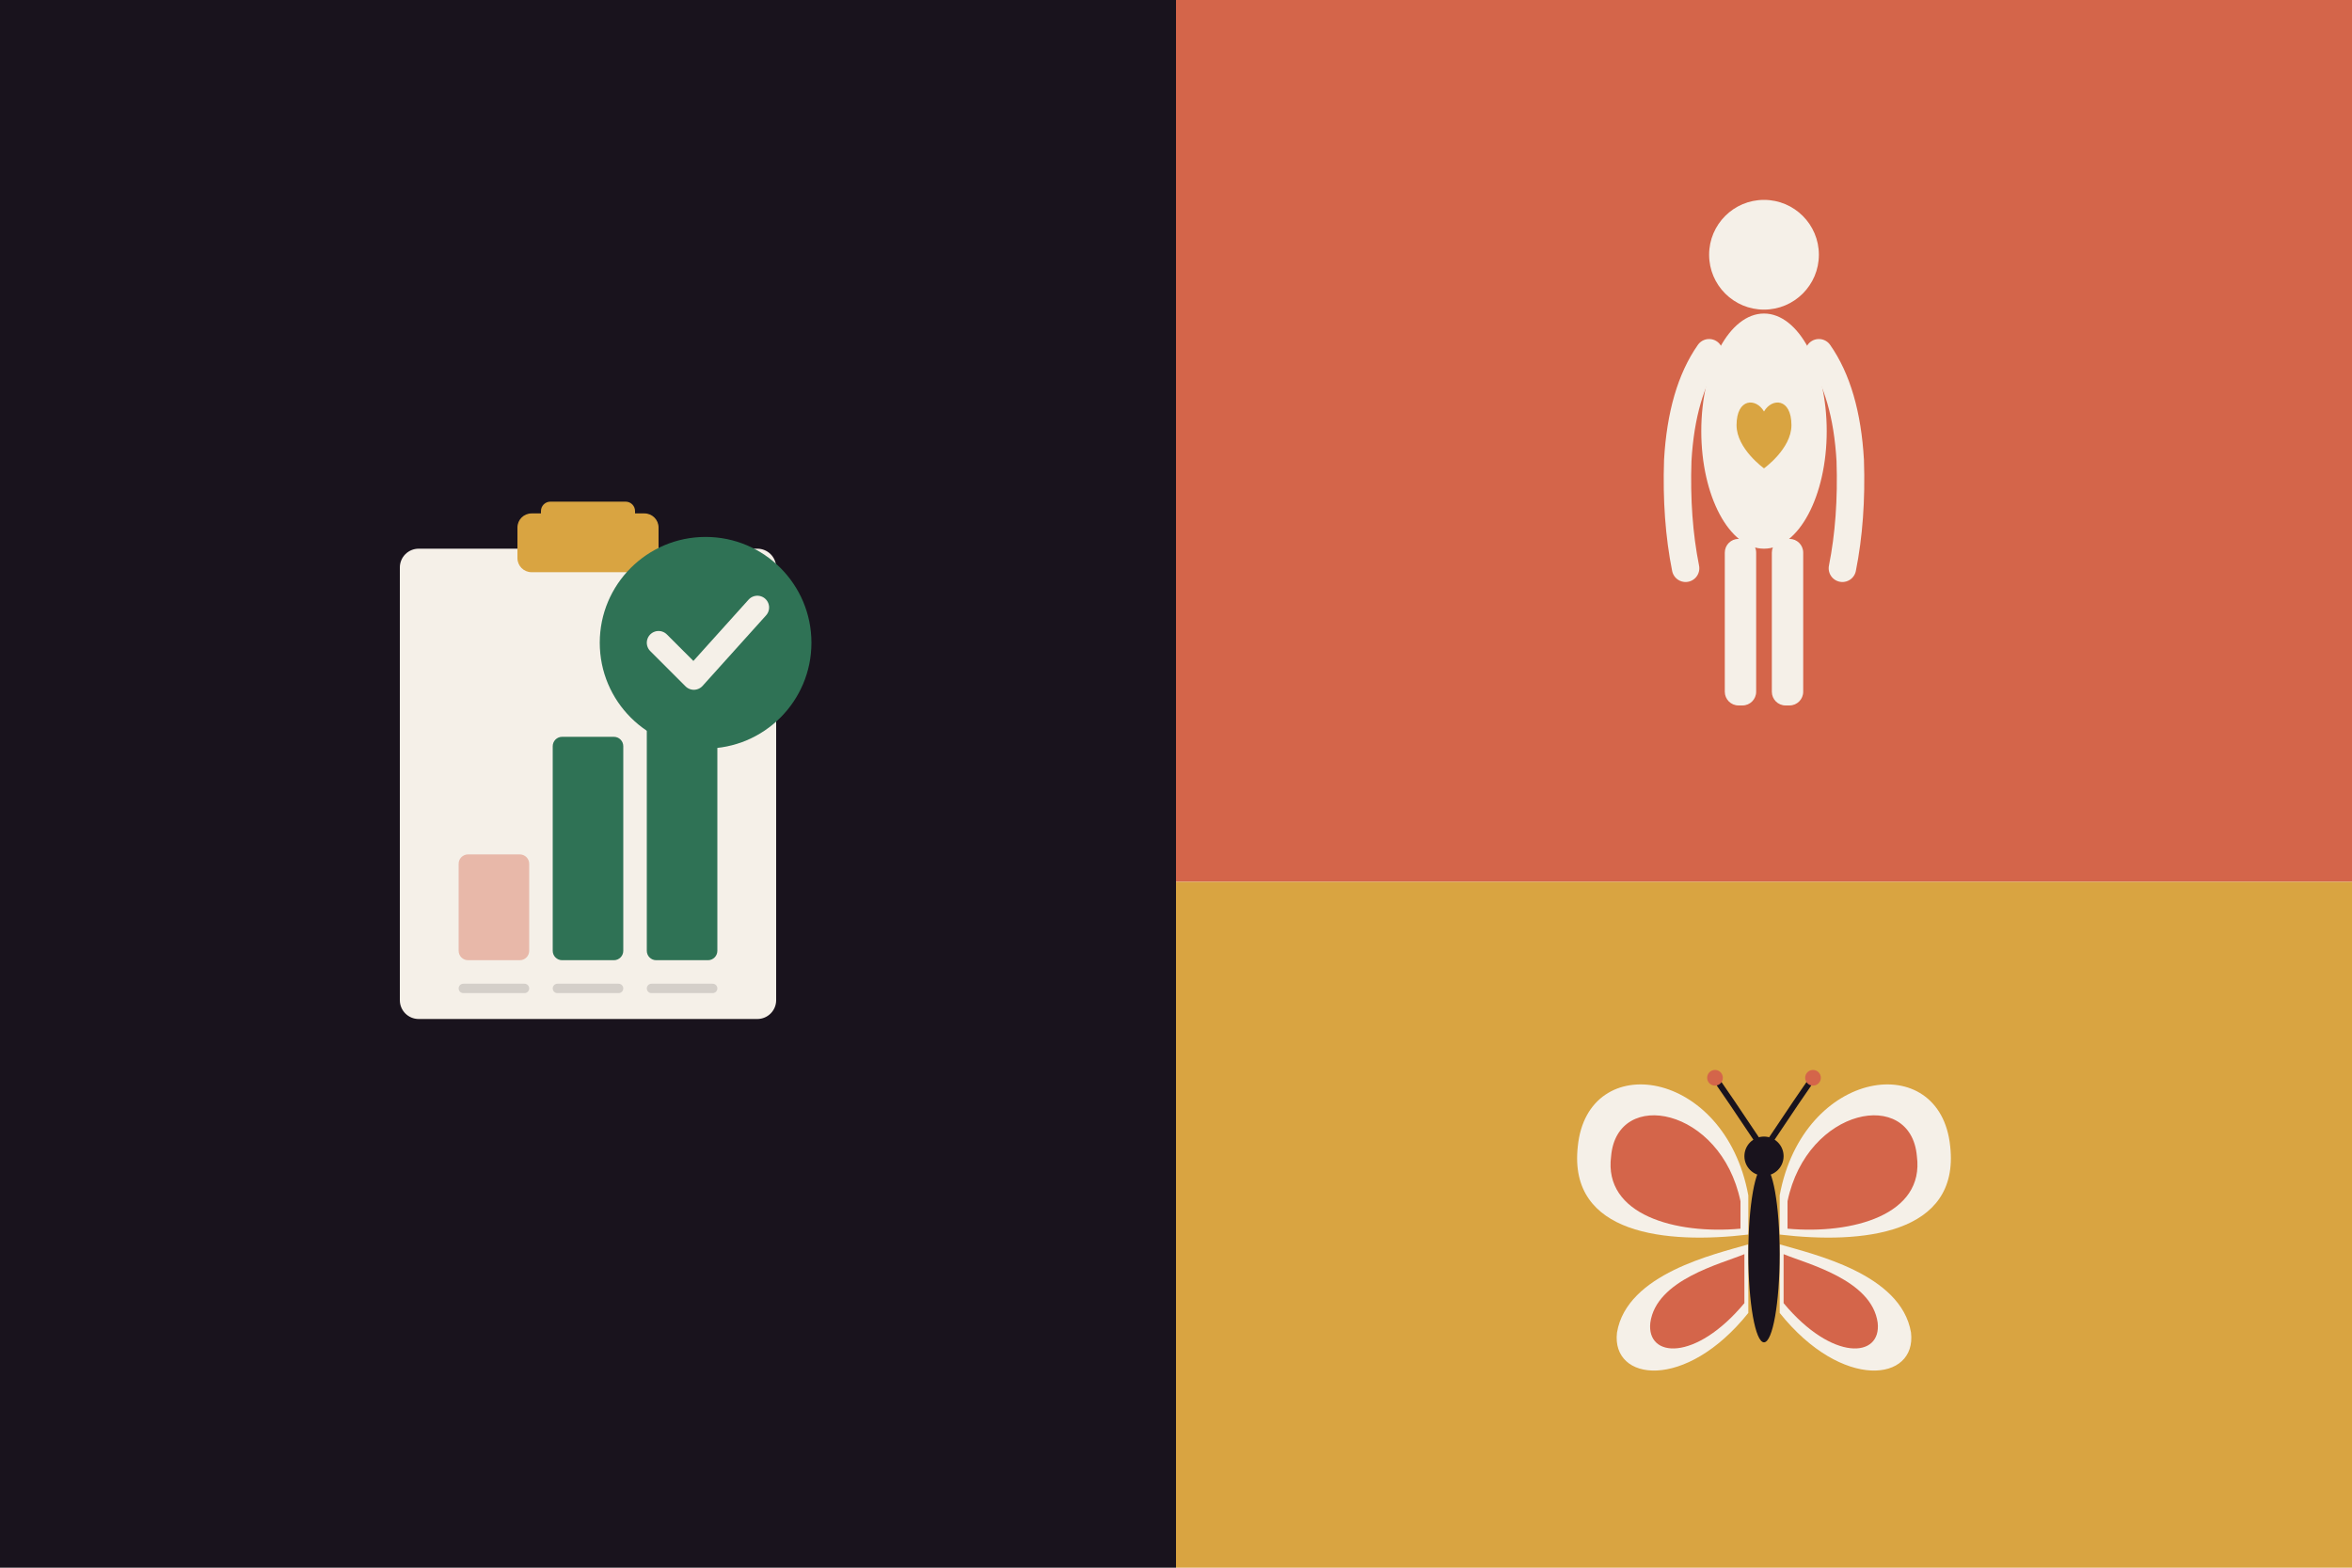
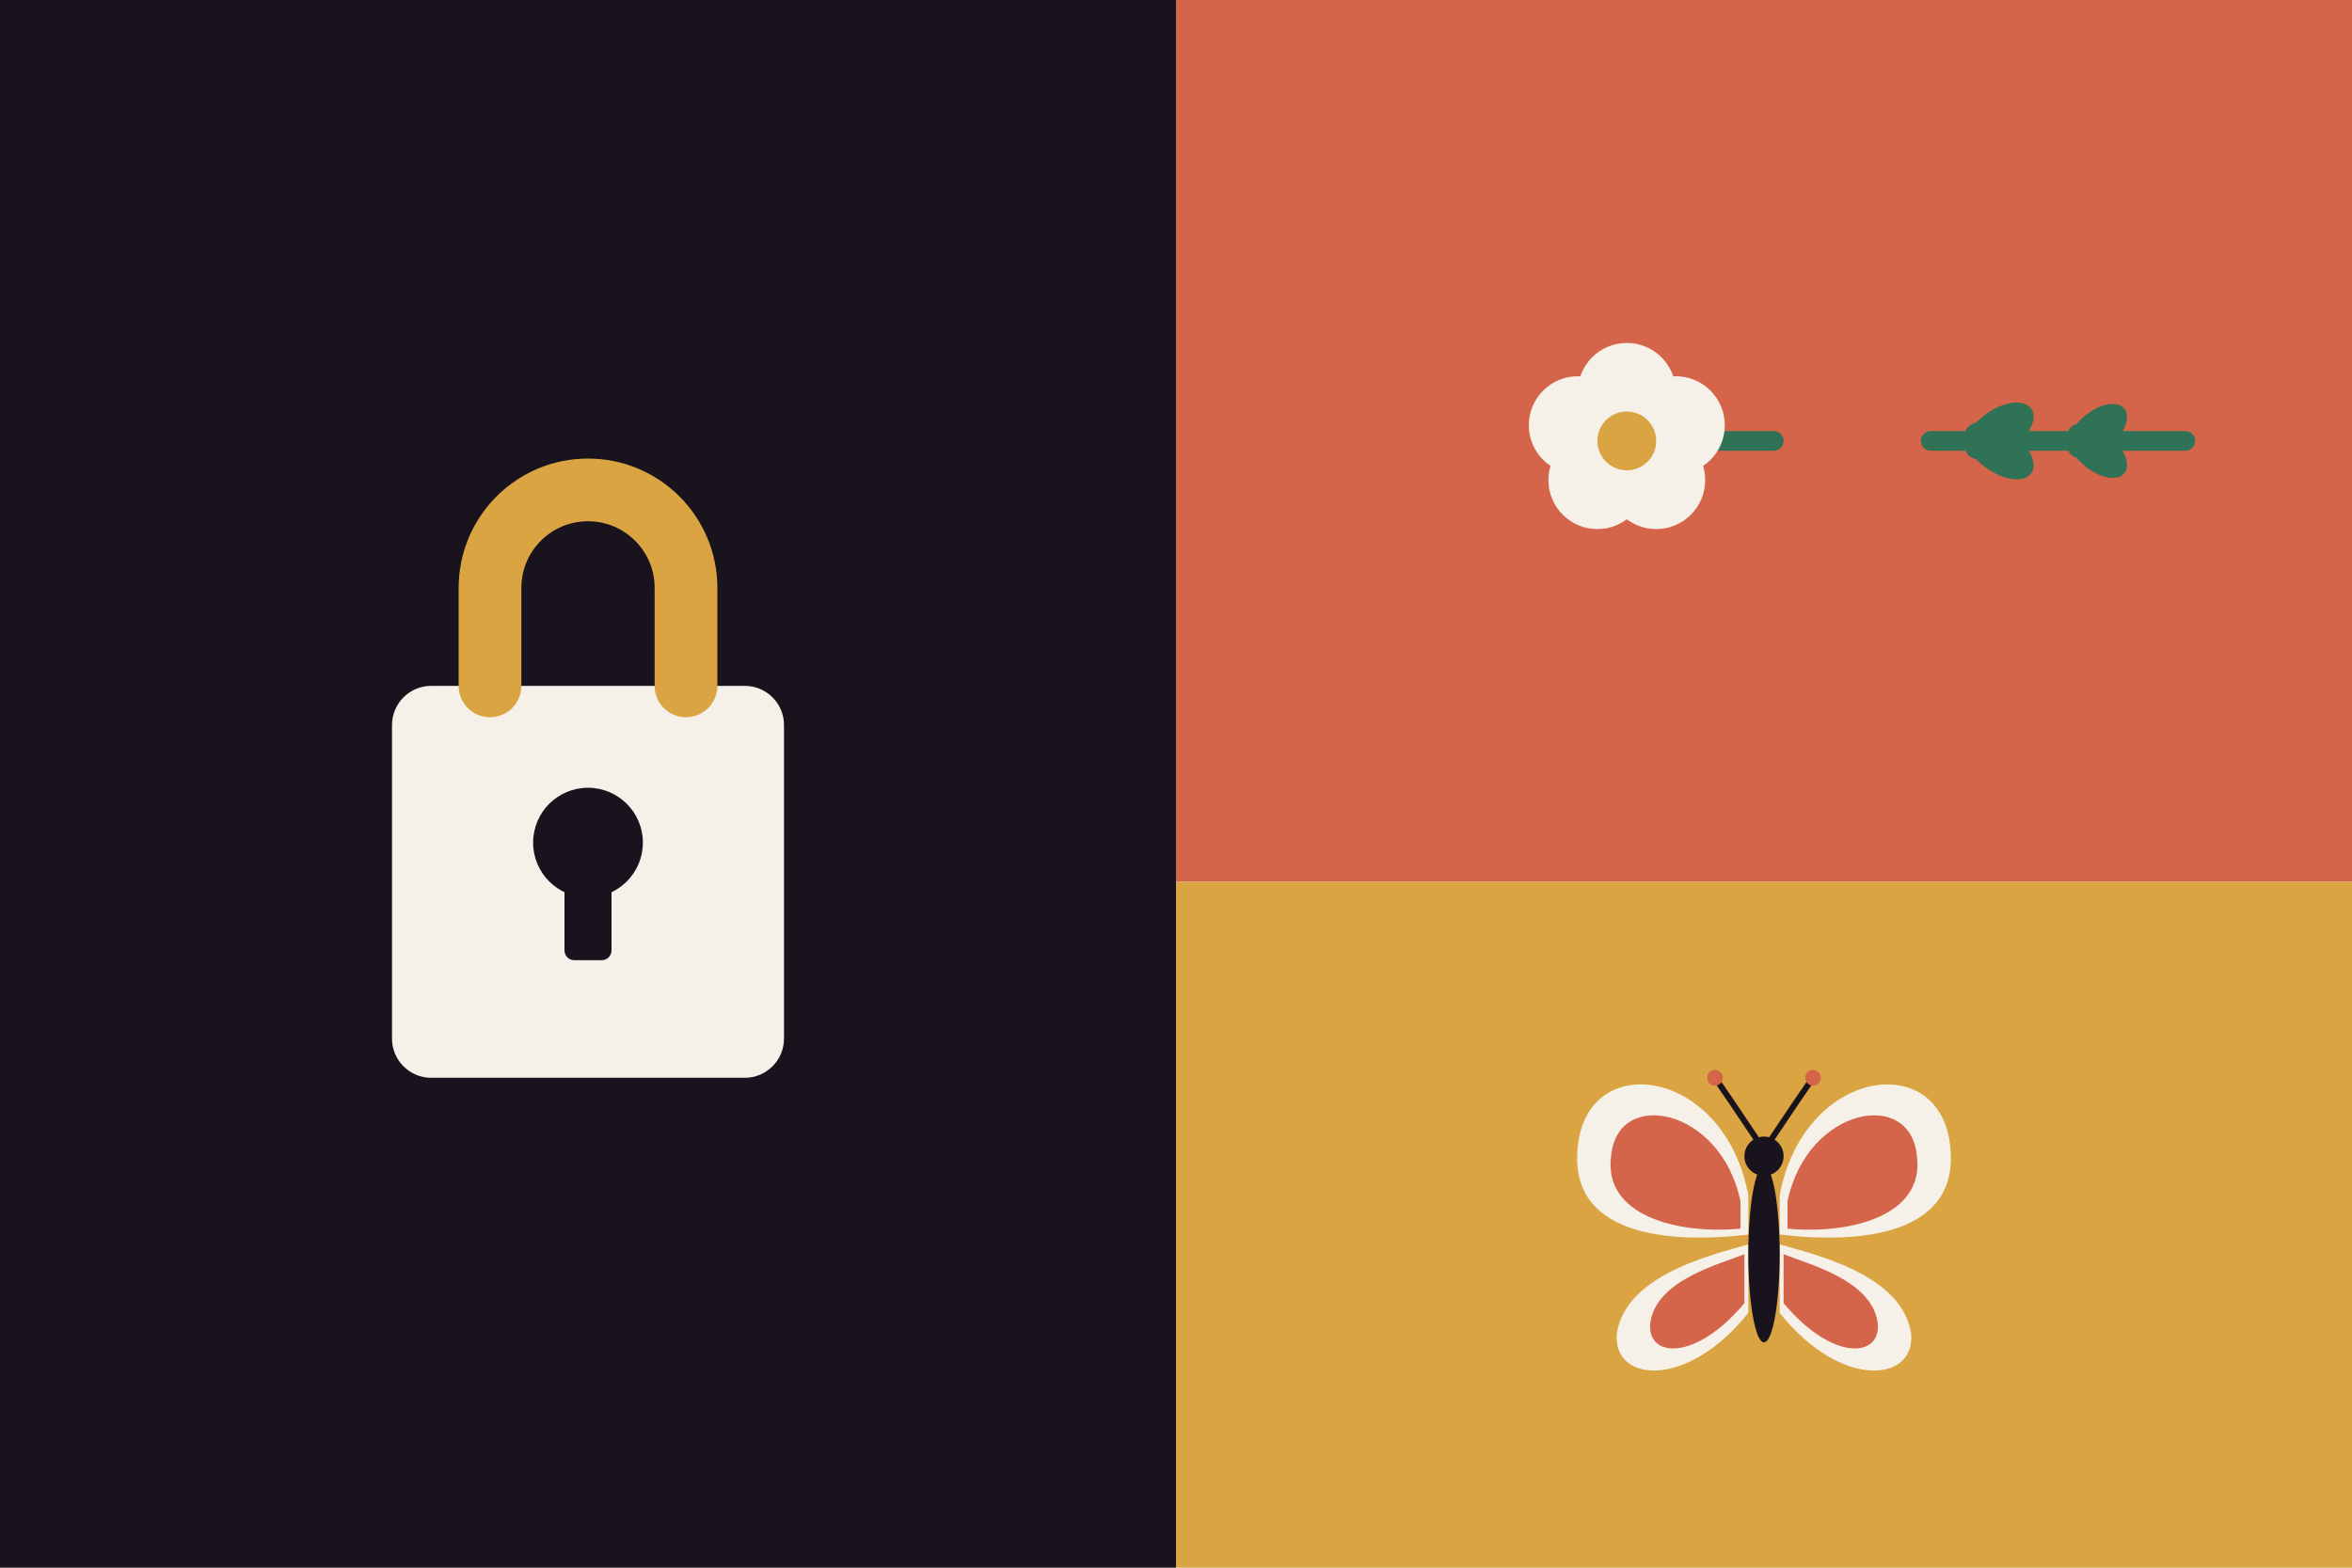
<svg xmlns="http://www.w3.org/2000/svg" width="1200" height="800" viewBox="0 0 1200 800" fill="none">
  <rect x="0" y="0" width="600" height="800" fill="#19131D" />
-   <g transform="translate(300, 400) scale(1.2)">
-     <rect x="-80" y="-100" width="160" height="200" rx="8" fill="#F5F0E8" />
-     <rect x="-30" y="-115" width="60" height="25" rx="6" fill="#D9A441" />
-     <rect x="-20" y="-120" width="40" height="15" rx="4" fill="#D9A441" />
-     <rect x="-55" y="30" width="30" height="45" rx="4" fill="#D4654A" opacity="0.4" />
-     <rect x="-15" y="-20" width="30" height="95" rx="4" fill="#2F7255" />
-     <rect x="25" y="-40" width="30" height="115" rx="4" fill="#2F7255" />
-     <rect x="-55" y="85" width="30" height="4" rx="2" fill="#19131D" opacity="0.15" />
-     <rect x="-15" y="85" width="30" height="4" rx="2" fill="#19131D" opacity="0.15" />
-     <rect x="25" y="85" width="30" height="4" rx="2" fill="#19131D" opacity="0.15" />
-     <g transform="translate(50, -60)">
-       <circle cx="0" cy="0" r="45" fill="#2F7255" />
-       <path d="M -20 0 L -5 15 L 22 -15" stroke="#F5F0E8" stroke-width="10" stroke-linecap="round" stroke-linejoin="round" fill="none" />
-     </g>
+   <g transform="translate(300, 400)">
+     <rect x="-100" y="-50" width="200" height="200" rx="20" fill="#F5F0E8" />
+     <path d="M -50 -50 L -50 -100 A 50 50 0 0 1 50 -100 L 50 -50" stroke="#D9A441" stroke-width="32" fill="none" stroke-linecap="round" />
+     <circle cx="0" cy="30" r="28" fill="#19131D" />
+     <rect x="-12" y="30" width="24" height="60" rx="5" fill="#19131D" />
  </g>
  <rect x="600" y="0" width="600" height="450" fill="#D4654A" />
  <g transform="translate(900, 225)">
-     <circle cx="0" cy="-95" r="28" fill="#F5F0E8" />
-     <ellipse cx="0" cy="-5" rx="32" ry="60" fill="#F5F0E8" />
-     <path d="M -28 -45 Q -42 -25 -44 10 Q -45 40 -40 65" stroke="#F5F0E8" stroke-width="14" stroke-linecap="round" fill="none" />
-     <path d="M 28 -45 Q 42 -25 44 10 Q 45 40 40 65" stroke="#F5F0E8" stroke-width="14" stroke-linecap="round" fill="none" />
-     <rect x="-20" y="50" width="16" height="85" rx="7" fill="#F5F0E8" />
-     <rect x="4" y="50" width="16" height="85" rx="7" fill="#F5F0E8" />
-     <path d="M 0 -15 C -4 -22, -14 -22, -14 -8 C -14 4, 0 14, 0 14 C 0 14, 14 4, 14 -8 C 14 -22, 4 -22, 0 -15" fill="#D9A441" />
+     <g transform="translate(-70, 0)">
+       <rect x="30" y="-5" width="50" height="10" rx="5" fill="#2F7255" />
+       <circle cx="0" cy="-25" r="25" fill="#F5F0E8" />
+       <circle cx="25" cy="-8" r="25" fill="#F5F0E8" />
+       <circle cx="15" cy="20" r="25" fill="#F5F0E8" />
+       <circle cx="-15" cy="20" r="25" fill="#F5F0E8" />
+       <circle cx="-25" cy="-8" r="25" fill="#F5F0E8" />
+       <circle cx="0" cy="0" r="15" fill="#D9A441" />
+     </g>
+     <g transform="translate(30, 0)">
+       <rect x="50" y="-5" width="140" height="10" rx="5" fill="#2F7255" />
+       <ellipse cx="90" cy="-5" rx="20" ry="11" fill="#2F7255" transform="rotate(-35 90 -5)" />
+       <ellipse cx="90" cy="5" rx="20" ry="11" fill="#2F7255" transform="rotate(35 90 5)" />
+       <ellipse cx="140" cy="-5" rx="18" ry="10" fill="#2F7255" transform="rotate(-40 140 -5)" />
+       <ellipse cx="140" cy="5" rx="18" ry="10" fill="#2F7255" transform="rotate(40 140 5)" />
+     </g>
  </g>
  <rect x="600" y="450" width="600" height="350" fill="#D9A441" />
  <g transform="translate(900, 625)">
    <path d="M -8 -15 C -20 -80, -90 -90, -95 -40 C -100 5, -50 10, -8 5" fill="#F5F0E8" />
    <path d="M -12 -12 C -22 -60, -75 -70, -78 -35 C -82 -5, -45 5, -12 2" fill="#D4654A" />
    <path d="M -8 10 C -25 15, -70 25, -75 55 C -78 80, -40 85, -8 45" fill="#F5F0E8" />
    <path d="M -10 15 C -22 20, -55 28, -58 50 C -60 68, -35 70, -10 40" fill="#D4654A" />
    <path d="M 8 -15 C 20 -80, 90 -90, 95 -40 C 100 5, 50 10, 8 5" fill="#F5F0E8" />
    <path d="M 12 -12 C 22 -60, 75 -70, 78 -35 C 82 -5, 45 5, 12 2" fill="#D4654A" />
    <path d="M 8 10 C 25 15, 70 25, 75 55 C 78 80, 40 85, 8 45" fill="#F5F0E8" />
    <path d="M 10 15 C 22 20, 55 28, 58 50 C 60 68, 35 70, 10 40" fill="#D4654A" />
    <ellipse cx="0" cy="15" rx="8" ry="45" fill="#19131D" />
    <circle cx="0" cy="-35" r="10" fill="#19131D" />
    <path d="M -4 -44 Q -18 -65 -25 -75" stroke="#19131D" stroke-width="3" fill="none" stroke-linecap="round" />
    <path d="M 4 -44 Q 18 -65 25 -75" stroke="#19131D" stroke-width="3" fill="none" stroke-linecap="round" />
    <circle cx="-25" cy="-75" r="4" fill="#D4654A" />
    <circle cx="25" cy="-75" r="4" fill="#D4654A" />
  </g>
</svg>
